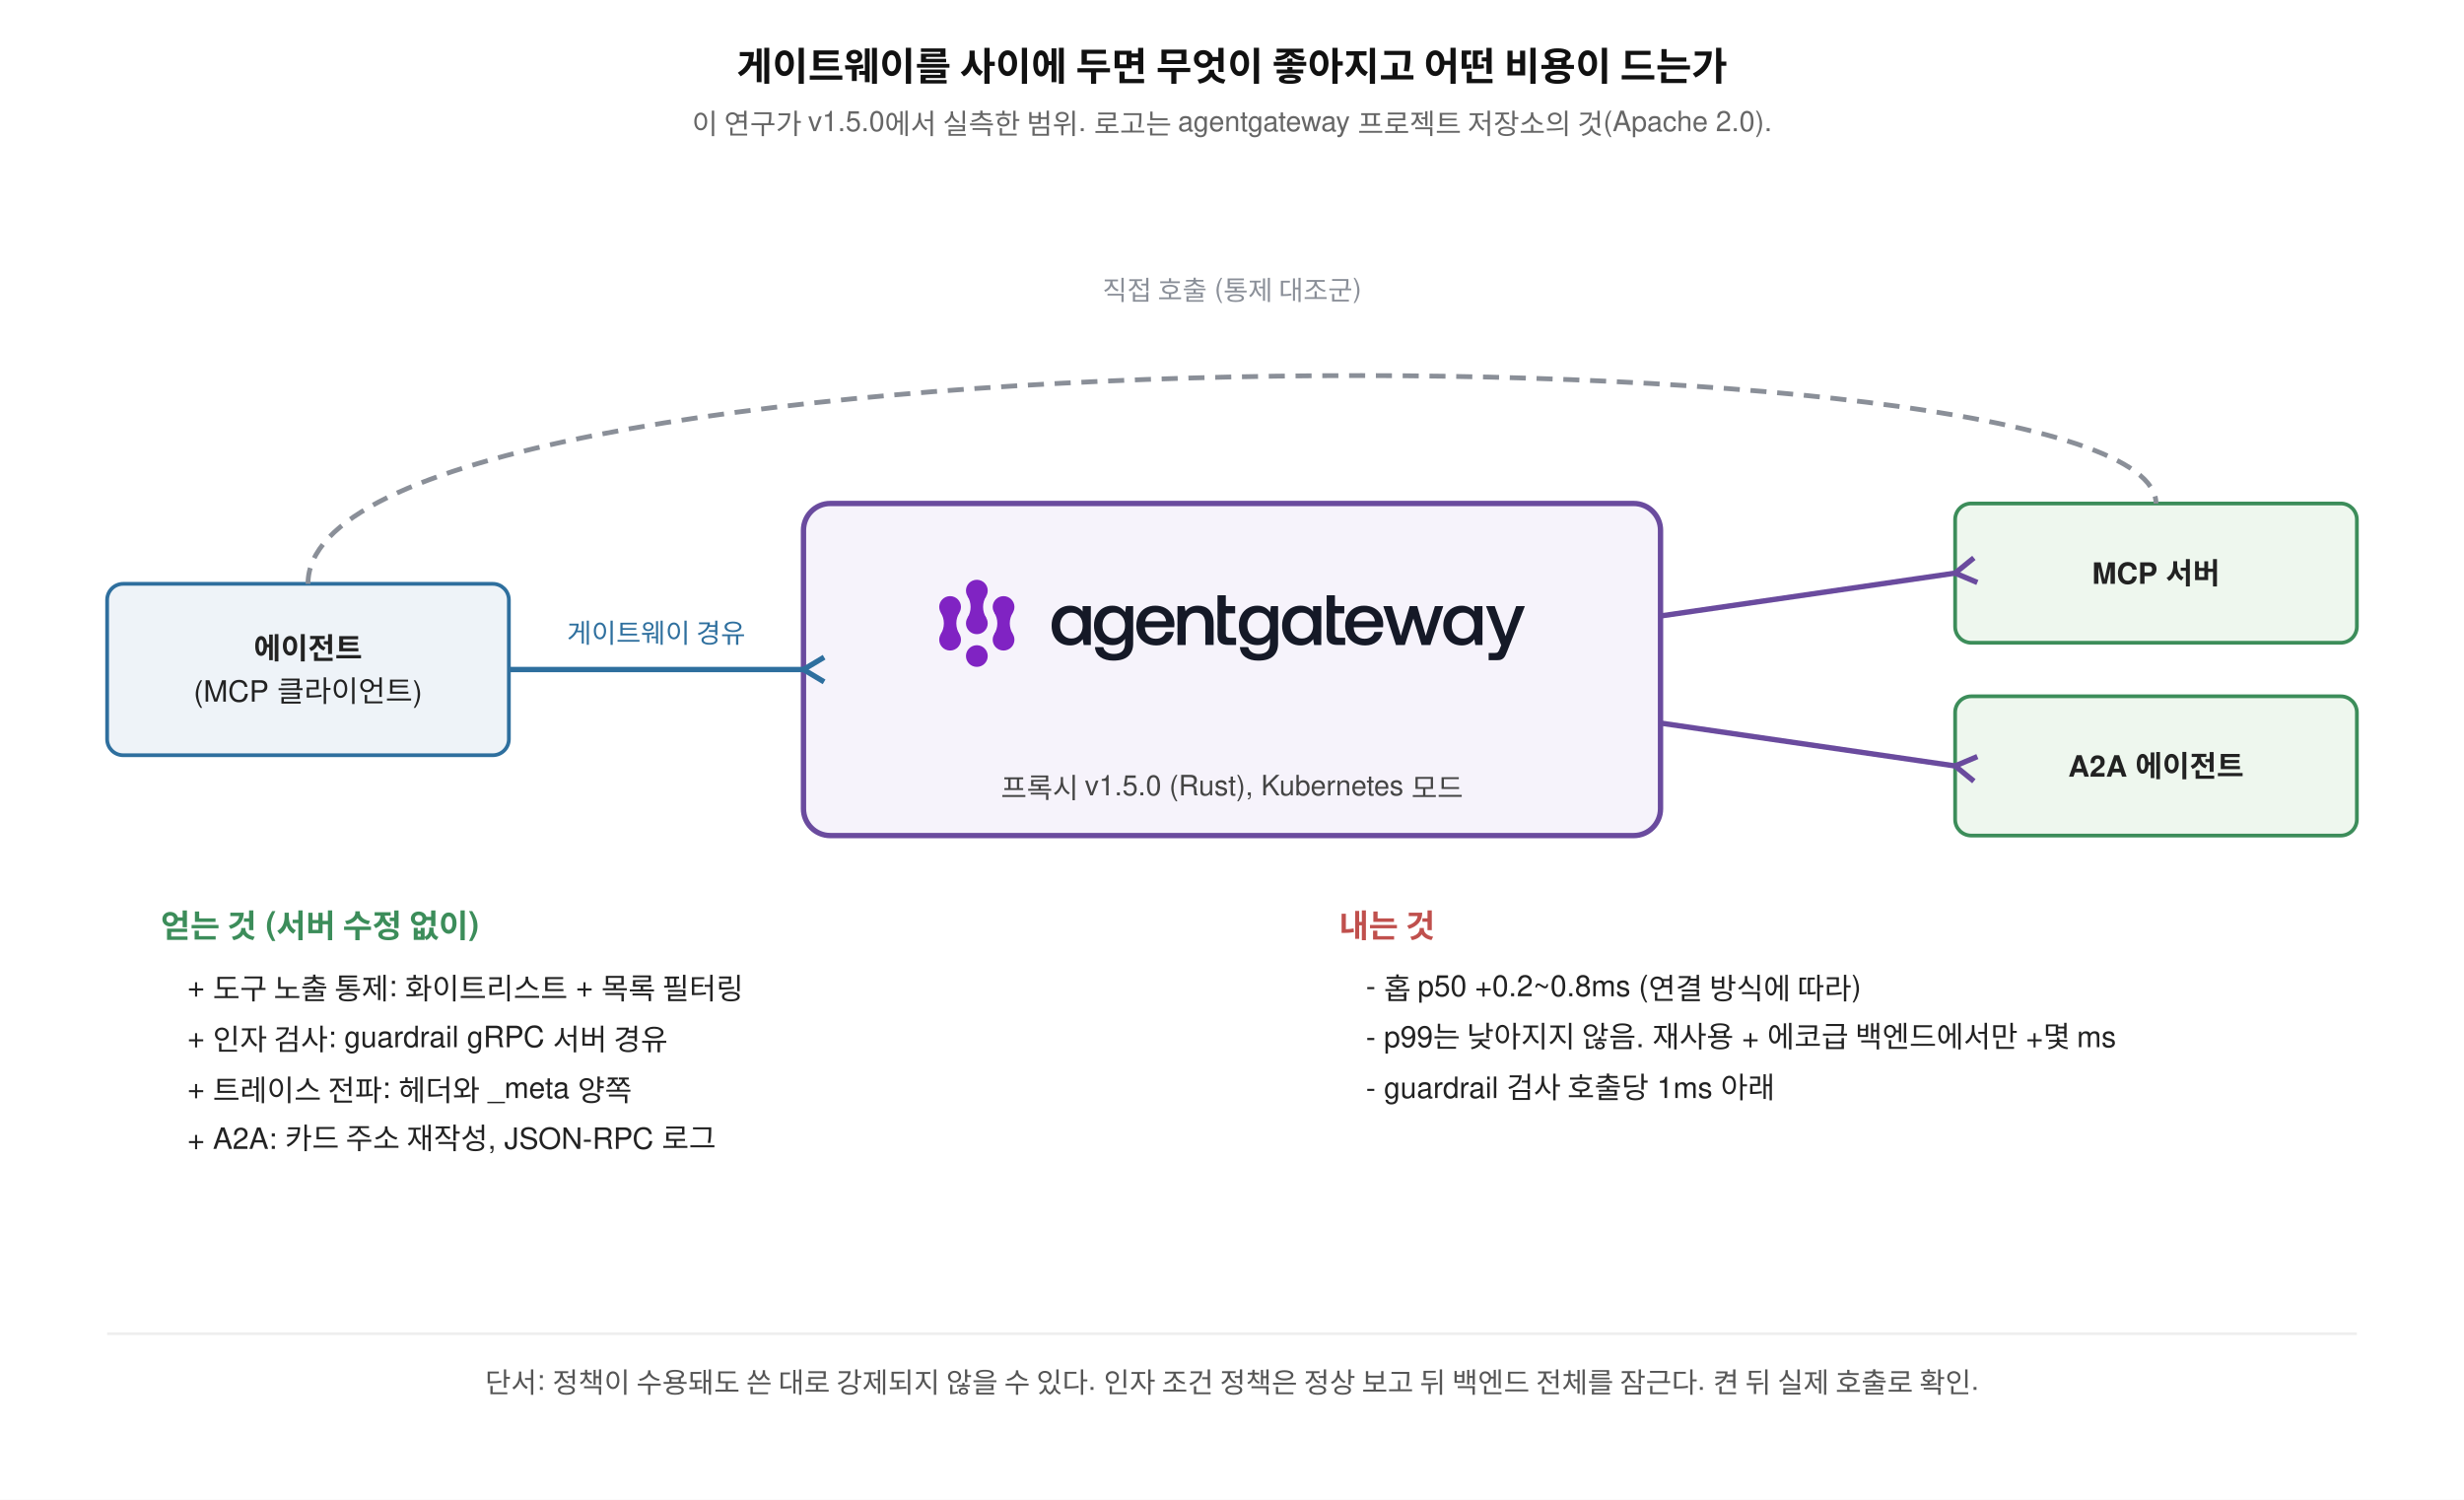
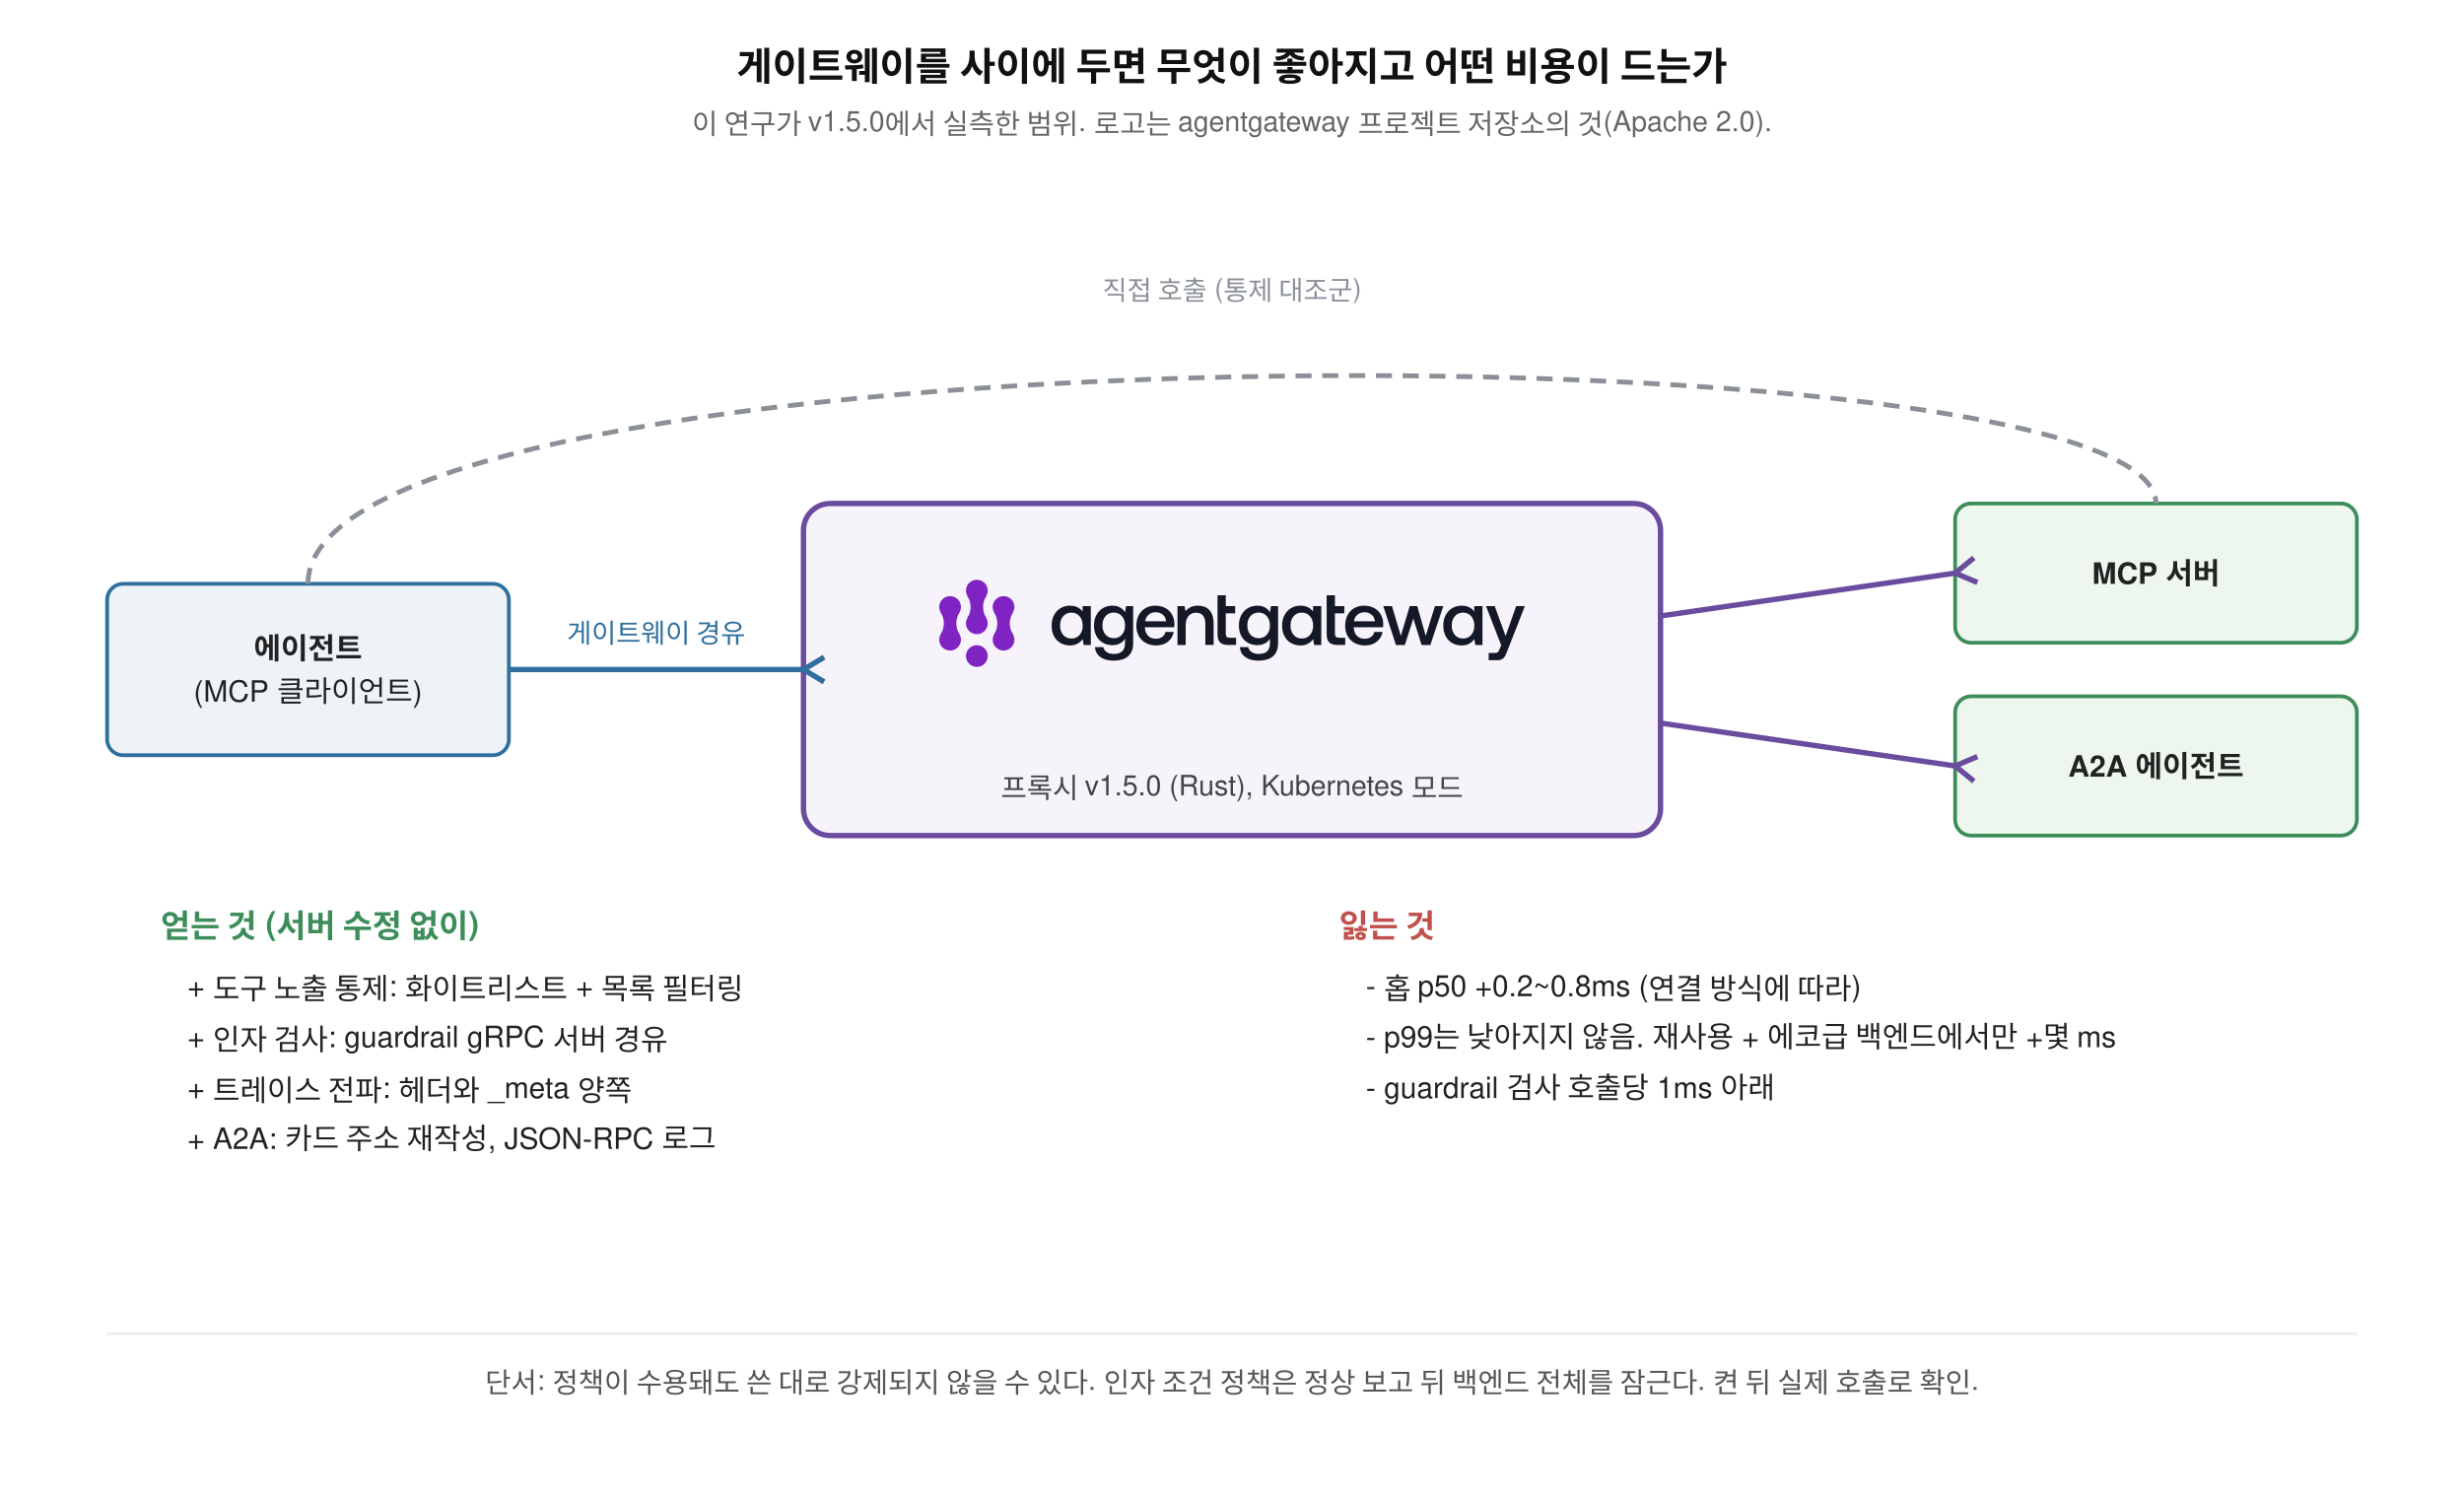
<svg xmlns="http://www.w3.org/2000/svg" viewBox="0 0 920 560" font-family="Helvetica, Arial, sans-serif">
  <rect width="920" height="560" fill="white" />
  <text x="460.0" y="30" font-size="14.5" fill="#111" text-anchor="middle" font-weight="bold">게이트웨이를 사이에 두면 무엇이 좋아지고 어떤 비용이 드는가</text>
  <text x="460.0" y="50" font-size="10.5" fill="#666" text-anchor="middle">이 연구가 v1.5.0에서 실측한 범위. 로고는 agentgateway 프로젝트 저장소의 것(Apache 2.0).</text>
  <rect x="40" y="218" width="150" height="64" rx="6" fill="#eef3f8" stroke="#2e6f9e" stroke-width="1.4" />
  <text x="115.0" y="246.0" font-size="11" fill="#222" text-anchor="middle" font-weight="bold">에이전트</text>
  <text x="115.0" y="262.0" font-size="11" fill="#222" text-anchor="middle">(MCP 클라이언트)</text>
  <rect x="300" y="188" width="320" height="124" rx="10" fill="#f6f3fb" stroke="#6a4b9e" stroke-width="2" />
  <svg x="330" y="202" width="260" height="61.5" viewBox="0 0 4496 1064">
    <path d="M599.762 390.683C638.586 390.683 670.059 359.333 670.059 320.66C670.059 281.988 638.586 250.638 599.762 250.638C560.938 250.638 529.465 281.988 529.465 320.66C529.465 359.333 560.938 390.683 599.762 390.683Z" fill="#8023C3" />
    <path d="M599.762 602.121C638.586 602.121 670.059 570.77 670.059 532.098C670.059 493.425 638.586 462.075 599.762 462.075C560.938 462.075 529.465 493.425 529.465 532.098C529.465 570.77 560.938 602.121 599.762 602.121Z" fill="#8023C3" />
    <path d="M640.011 426.282C640.011 401.051 647.276 377.384 659.647 357.238L599.757 320.466L539.867 357.238C552.238 377.384 559.503 400.855 559.503 426.282C559.503 451.709 552.238 475.181 539.867 495.327L599.757 532.099L659.647 495.327C647.276 475.181 640.011 451.709 640.011 426.282Z" fill="#8023C3" />
    <path d="M772.356 496.303C811.18 496.303 842.653 464.953 842.653 426.28C842.653 387.608 811.18 356.258 772.356 356.258C733.532 356.258 702.059 387.608 702.059 426.28C702.059 464.953 733.532 496.303 772.356 496.303Z" fill="#8023C3" />
    <path d="M772.356 707.741C811.18 707.741 842.653 676.391 842.653 637.718C842.653 599.046 811.18 567.695 772.356 567.695C733.532 567.695 702.059 599.046 702.059 637.718C702.059 676.391 733.532 707.741 772.356 707.741Z" fill="#8023C3" />
    <path d="M812.605 532.098C812.605 506.866 819.87 483.199 832.241 463.053L772.351 426.281L712.461 463.053C724.832 483.199 732.097 506.67 732.097 532.098C732.097 557.525 724.832 580.996 712.461 601.142L772.351 637.914L832.241 601.142C819.87 580.996 812.605 557.525 812.605 532.098Z" fill="#8023C3" />
    <path d="M426.961 496.303C465.785 496.303 497.258 464.953 497.258 426.28C497.258 387.608 465.785 356.258 426.961 356.258C388.137 356.258 356.664 387.608 356.664 426.28C356.664 464.953 388.137 496.303 426.961 496.303Z" fill="#8023C3" />
    <path d="M426.961 707.739C465.785 707.739 497.258 676.389 497.258 637.716C497.258 599.044 465.785 567.693 426.961 567.693C388.137 567.693 356.664 599.044 356.664 637.716C356.664 676.389 388.137 707.739 426.961 707.739Z" fill="#8023C3" />
    <path d="M467.21 532.096C467.21 506.864 474.476 483.197 486.846 463.051L426.956 426.279L367.066 463.051C379.437 483.197 386.702 506.668 386.702 532.096C386.702 557.523 379.437 580.994 367.066 601.14L426.956 637.912L486.846 601.14C474.476 580.994 467.21 557.523 467.21 532.096Z" fill="#8023C3" />
    <path d="M599.762 813.362C638.586 813.362 670.059 782.012 670.059 743.339C670.059 704.667 638.586 673.316 599.762 673.316C560.938 673.316 529.465 704.667 529.465 743.339C529.465 782.012 560.938 813.362 599.762 813.362Z" fill="#8023C3" />
    <path d="M1335.95 420.861V671.833H1289.85L1283.46 634.09C1263.53 661.283 1236.17 674.804 1201.52 674.804C1178.62 674.804 1158.25 669.604 1140.25 659.351C1122.26 649.098 1108.13 634.239 1098.02 614.773C1087.91 595.308 1082.85 572.573 1082.85 546.421C1082.85 520.269 1088.06 498.426 1098.32 478.961C1108.58 459.495 1122.71 444.488 1140.7 433.789C1158.69 423.239 1178.92 417.89 1201.52 417.89C1219.81 417.89 1235.87 421.307 1249.55 427.994C1263.23 434.68 1274.39 443.893 1282.86 455.632V420.861H1335.8H1335.95ZM1210.44 630.078C1232.3 630.078 1250 622.352 1263.38 607.047C1276.77 591.742 1283.46 571.682 1283.46 547.313C1283.46 522.944 1276.77 501.844 1263.38 486.242C1250 470.788 1232.3 462.913 1210.44 462.913C1188.58 462.913 1170.89 470.64 1157.5 486.242C1144.12 501.695 1137.43 521.755 1137.43 546.273C1137.43 570.79 1144.12 591.296 1157.5 606.749C1170.89 622.203 1188.58 630.078 1210.44 630.078Z" fill="#151927" />
    <path d="M2824.68 420.861V671.833H2778.58L2772.18 634.09C2752.25 661.283 2724.89 674.804 2690.24 674.804C2667.34 674.804 2646.97 669.604 2628.98 659.351C2610.98 649.098 2596.85 634.239 2586.74 614.773C2576.63 595.308 2571.57 572.573 2571.57 546.421C2571.57 520.269 2576.78 498.426 2587.04 478.961C2597.3 459.495 2611.43 444.488 2629.42 433.789C2647.42 423.239 2667.64 417.89 2690.24 417.89C2708.53 417.89 2724.6 421.307 2738.28 427.994C2751.96 434.68 2763.11 443.893 2771.59 455.632V420.861H2824.53H2824.68ZM2699.02 630.078C2720.88 630.078 2738.57 622.352 2751.96 607.047C2765.34 591.742 2772.03 571.682 2772.03 547.313C2772.03 522.944 2765.34 501.844 2751.96 486.242C2738.57 470.788 2720.88 462.913 2699.02 462.913C2677.16 462.913 2659.46 470.64 2646.08 486.242C2632.69 501.695 2626 521.755 2626 546.273C2626 570.79 2632.69 591.296 2646.08 606.749C2659.46 622.203 2677.16 630.078 2699.02 630.078Z" fill="#151927" />
    <path d="M3865.93 420.861V671.833H3819.83L3813.44 634.09C3793.51 661.283 3766.15 674.804 3731.5 674.804C3708.6 674.804 3688.22 669.604 3670.23 659.351C3652.24 649.098 3638.11 634.239 3628 614.773C3617.88 595.308 3612.83 572.573 3612.83 546.421C3612.83 520.269 3618.03 498.426 3628.29 478.961C3638.55 459.495 3652.68 444.488 3670.68 433.789C3688.67 423.239 3708.89 417.89 3731.5 417.89C3749.79 417.89 3765.85 421.307 3779.53 427.994C3793.21 434.68 3804.36 443.893 3812.84 455.632V420.861H3865.78H3865.93ZM3740.42 630.078C3762.28 630.078 3779.98 622.352 3793.36 607.047C3806.74 591.742 3813.44 571.682 3813.44 547.313C3813.44 522.944 3806.74 501.844 3793.36 486.242C3779.98 470.788 3762.28 462.913 3740.42 462.913C3718.56 462.913 3700.86 470.64 3687.48 486.242C3674.1 501.695 3667.4 521.755 3667.4 546.273C3667.4 570.79 3674.1 591.296 3687.48 606.749C3700.86 622.203 3718.56 630.078 3740.42 630.078Z" fill="#151927" />
    <path d="M1609.58 420.861V661.58C1609.58 696.945 1599.17 724.285 1578.2 743.751C1557.23 763.216 1524.96 772.875 1481.09 772.875C1447.04 772.875 1419.38 765.297 1398.11 750.14C1376.85 734.984 1365.1 713.438 1362.72 685.652H1416.7C1419.98 699.768 1427.56 710.615 1439.31 718.193C1451.06 725.92 1466.22 729.783 1484.96 729.783C1532.99 729.783 1557.08 706.454 1557.08 659.648V631.713C1538.79 659.202 1511.43 672.873 1475.15 672.873C1452.24 672.873 1431.87 667.672 1413.88 657.419C1395.88 647.166 1381.76 632.456 1371.64 613.288C1361.53 594.119 1356.48 571.533 1356.48 545.381C1356.48 519.229 1361.68 497.98 1371.94 478.664C1382.2 459.347 1396.33 444.488 1414.32 433.789C1432.32 423.239 1452.54 417.89 1475.15 417.89C1494.18 417.89 1510.54 421.604 1524.22 429.183C1537.9 436.761 1549.05 447.014 1557.53 460.09L1563.48 420.861H1609.58ZM1484.07 628.147C1505.93 628.147 1523.62 620.568 1537.01 605.412C1550.39 590.256 1557.08 570.493 1557.08 546.273C1557.08 522.052 1550.39 501.25 1537.01 485.796C1523.62 470.342 1505.93 462.467 1484.07 462.467C1462.21 462.467 1444.51 470.194 1431.13 485.499C1417.74 500.804 1411.05 520.864 1411.05 545.233C1411.05 569.602 1417.74 589.661 1431.13 604.966C1444.51 620.271 1462.21 627.998 1484.07 627.998V628.147Z" fill="#151927" />
    <path d="M1630.25 546.867C1630.25 521.012 1635.45 498.426 1645.71 478.961C1655.97 459.495 1670.4 444.488 1688.84 433.789C1707.28 423.239 1728.54 417.89 1752.34 417.89C1776.13 417.89 1797.84 422.793 1816.28 432.6C1834.72 442.407 1849.29 456.375 1860 474.206C1870.56 492.185 1876.06 513.285 1876.36 537.506C1876.36 544.044 1875.91 550.73 1874.87 557.566H1685.57V560.538C1686.9 582.38 1693.75 599.766 1706.09 612.545C1718.58 625.323 1735.09 631.713 1755.61 631.713C1771.97 631.713 1785.65 627.849 1796.8 620.123C1807.95 612.396 1815.24 601.549 1818.81 587.581H1871.75C1867.14 613.139 1854.8 633.942 1834.72 650.287C1814.65 666.632 1789.51 674.804 1759.47 674.804C1733.3 674.804 1710.55 669.455 1691.07 658.905C1671.59 648.355 1656.57 633.347 1645.86 614.03C1635.3 594.714 1629.95 572.425 1629.95 546.867H1630.25ZM1822.53 518.783C1820.3 500.507 1813.01 486.242 1800.67 475.84C1788.47 465.588 1773.01 460.387 1754.27 460.387C1736.87 460.387 1722 465.736 1709.36 476.286C1696.72 486.836 1689.43 501.101 1687.5 518.635H1822.38L1822.53 518.783Z" fill="#151927" />
    <path d="M1895.69 420.861H1941.79L1947.74 453.7C1966.77 429.777 1993.54 417.89 2028.19 417.89C2042.91 417.89 2056.45 420.119 2068.94 424.576C2081.28 429.034 2092.14 435.869 2101.06 445.379C2110.13 454.889 2116.97 466.925 2121.88 481.338C2126.78 495.752 2129.31 513.285 2129.31 533.494V671.684H2075.78V536.466C2075.78 512.691 2070.72 494.414 2060.61 482.081C2050.5 469.6 2035.63 463.507 2016 463.507C1995.03 463.507 1978.67 470.788 1966.63 485.35C1954.73 499.912 1948.78 519.972 1948.78 545.381V671.833H1895.84V420.861H1895.69Z" fill="#151927" />
    <path d="M2154.45 420.862V350.727H2207.98V420.862H2268.36V467.371H2207.98V598.28C2207.98 608.087 2209.91 615.071 2213.93 619.083C2217.8 623.243 2224.49 625.175 2234 625.175H2274.3V671.684H2223.3C2199.36 671.684 2181.96 666.186 2171.1 655.339C2160.1 644.343 2154.59 627.107 2154.59 603.629V467.371" fill="#151927" />
    <path d="M2859.47 420.862V350.727H2913.01V420.862H2973.38V467.371H2913.01V598.28C2913.01 608.087 2914.94 615.071 2918.96 619.083C2922.82 623.243 2929.51 625.175 2939.03 625.175H2979.33V671.684H2928.32C2904.38 671.684 2886.98 666.186 2876.13 655.339C2865.12 644.343 2859.62 627.107 2859.62 603.629V467.371" fill="#151927" />
    <path d="M2545.7 420.861V661.58C2545.7 696.945 2535.29 724.285 2514.32 743.751C2493.35 763.216 2461.08 772.875 2417.21 772.875C2383.16 772.875 2355.5 765.297 2334.23 750.14C2312.97 734.984 2301.22 713.438 2298.84 685.652H2352.82C2356.09 699.768 2363.68 710.615 2375.42 718.193C2387.17 725.92 2402.34 729.783 2421.08 729.783C2469.11 729.783 2493.2 706.454 2493.2 659.648V631.713C2474.91 659.202 2447.55 672.873 2411.26 672.873C2388.36 672.873 2367.99 667.672 2350 657.419C2332 647.166 2317.87 632.456 2307.76 613.288C2297.65 594.119 2292.59 571.533 2292.59 545.381C2292.59 519.229 2297.8 497.98 2308.06 478.664C2318.32 459.347 2332.45 444.488 2350.44 433.789C2368.44 423.239 2388.66 417.89 2411.26 417.89C2430.3 417.89 2446.66 421.604 2460.34 429.183C2474.02 436.761 2485.17 447.014 2493.65 460.09L2499.6 420.861H2545.7ZM2420.04 628.147C2441.9 628.147 2459.59 620.568 2472.98 605.412C2486.36 590.256 2493.05 570.493 2493.05 546.273C2493.05 522.052 2486.36 501.25 2472.98 485.796C2459.59 470.342 2441.9 462.467 2420.04 462.467C2398.18 462.467 2380.48 470.194 2367.1 485.499C2353.71 500.804 2347.02 520.864 2347.02 545.233C2347.02 569.602 2353.71 589.661 2367.1 604.966C2380.48 620.271 2398.18 627.998 2420.04 627.998V628.147Z" fill="#151927" />
    <path d="M2979.03 546.867C2979.03 521.012 2984.24 498.426 2994.5 478.961C3004.76 459.495 3019.18 444.488 3037.62 433.789C3056.06 423.239 3077.33 417.89 3101.12 417.89C3124.91 417.89 3146.63 422.793 3165.07 432.6C3183.51 442.407 3198.08 456.375 3208.79 474.206C3219.34 492.185 3224.85 513.285 3225.14 537.506C3225.14 544.044 3224.7 550.73 3223.66 557.566H3034.35V560.538C3035.69 582.38 3042.53 599.766 3054.87 612.545C3067.36 625.323 3083.87 631.713 3104.39 631.713C3120.75 631.713 3134.43 627.849 3145.59 620.123C3156.74 612.396 3164.03 601.549 3167.59 587.581H3220.53C3215.92 613.139 3203.58 633.942 3183.51 650.287C3163.43 666.632 3138.3 674.804 3108.26 674.804C3082.09 674.804 3059.33 669.455 3039.85 658.905C3020.37 648.355 3005.35 633.347 2994.65 614.03C2984.09 594.714 2978.73 572.425 2978.73 546.867H2979.03ZM3171.31 518.783C3169.08 500.507 3161.79 486.242 3149.45 475.84C3137.26 465.588 3121.79 460.387 3103.05 460.387C3085.66 460.387 3070.78 465.736 3058.14 476.286C3045.5 486.836 3038.22 501.101 3036.28 518.635H3171.16L3171.31 518.783Z" fill="#151927" />
    <path d="M3225.3 420.861H3281.21L3338.61 612.99L3396.01 420.861H3444.64L3499.52 612.99L3558.85 420.861H3612.83L3529.41 671.832H3472.45L3419.51 501.249L3364.64 671.832L3307.24 672.278L3225.3 420.861Z" fill="#151927" />
    <path d="M3945.19 420.861L4015.38 614.476L4083.49 420.861H4139.85L4026.09 711.061C4021.78 721.908 4017.91 730.972 4014.34 738.55C4010.77 746.128 4006.61 752.072 4001.85 756.678C3997.09 761.285 3991.74 764.554 3985.64 766.782C3979.54 768.863 3971.96 769.903 3962.89 769.903H3905.93V723.394H3943.26C3948.17 723.394 3952.33 723.097 3955.75 722.354C3959.17 721.759 3962 720.422 3964.38 718.639C3966.61 716.856 3968.84 714.33 3970.77 711.061C3972.7 707.792 3974.64 703.334 3976.72 697.836L3986.98 673.764L3888.83 420.861H3945.19Z" fill="#151927" />
  </svg>
  <text x="460.0" y="298" font-size="10.5" fill="#444" text-anchor="middle">프록시 v1.5.0 (Rust), Kubernetes 모드</text>
  <rect x="730" y="188" width="150" height="52" rx="6" fill="#eef7ee" stroke="#3c8d5a" stroke-width="1.4" />
  <text x="805.0" y="218.0" font-size="11" fill="#222" text-anchor="middle" font-weight="bold">MCP 서버</text>
  <rect x="730" y="260" width="150" height="52" rx="6" fill="#eef7ee" stroke="#3c8d5a" stroke-width="1.4" />
  <text x="805.0" y="290.0" font-size="11" fill="#222" text-anchor="middle" font-weight="bold">A2A 에이전트</text>
  <line x1="190" y1="250" x2="300" y2="250" stroke="#2e6f9e" stroke-width="2" />
  <line x1="300" y1="250" x2="307.7" y2="245.4" stroke="#2e6f9e" stroke-width="2" />
  <line x1="300" y1="250" x2="307.7" y2="254.6" stroke="#2e6f9e" stroke-width="2" />
  <line x1="620" y1="230" x2="730" y2="214" stroke="#6a4b9e" stroke-width="2" />
  <line x1="730" y1="214" x2="737.0" y2="208.3" stroke="#6a4b9e" stroke-width="2" />
  <line x1="730" y1="214" x2="738.3" y2="217.5" stroke="#6a4b9e" stroke-width="2" />
  <line x1="620" y1="270" x2="730" y2="286" stroke="#6a4b9e" stroke-width="2" />
  <line x1="730" y1="286" x2="738.3" y2="282.5" stroke="#6a4b9e" stroke-width="2" />
  <line x1="730" y1="286" x2="737.0" y2="291.7" stroke="#6a4b9e" stroke-width="2" />
  <text x="245" y="240" font-size="10" fill="#2e6f9e" text-anchor="middle">게이트웨이 경유</text>
  <path d="M115,218 C115,120 805,120 805,188" fill="none" stroke="#8a8f98" stroke-width="1.8" stroke-dasharray="6,4" />
  <text x="460" y="112" font-size="10" fill="#8a8f98" text-anchor="middle">직접 호출 (통제 대조군)</text>
  <text x="60" y="350" font-size="12" fill="#3c8d5a" font-weight="bold">얻는 것 (서버 수정 없이)</text>
  <text x="70" y="372" font-size="11" fill="#222">+ 도구 노출 통제: 화이트리스트 + 목록 필터링</text>
  <text x="70" y="391" font-size="11" fill="#222">+ 인자 검사: guardrail gRPC 서버 경유</text>
  <text x="70" y="410" font-size="11" fill="#222">+ 트레이스 전파: 헤더와 _meta 양쪽</text>
  <text x="70" y="429" font-size="11" fill="#222">+ A2A: 카드 주소 재작성, JSON-RPC 로그</text>
-   <text x="500" y="350" font-size="12" fill="#c0504d" font-weight="bold">내는 것</text>
+   <text x="500" y="350" font-size="12" fill="#c0504d" font-weight="bold">잃는 것</text>
  <text x="510" y="372" font-size="11" fill="#222">- 홉 p50 +0.2~0.8ms (연결 방식에 따라)</text>
  <text x="510" y="391" font-size="11" fill="#222">- p99는 낮아지지 않음. 재사용 + 에코급 백엔드에서만 +몇 ms</text>
  <text x="510" y="410" font-size="11" fill="#222">- guardrail 검사 호출당 1ms 아래</text>
  <line x1="40" y1="498" x2="880" y2="498" stroke="#eee" />
  <text x="460.0" y="520" font-size="10.5" fill="#555" text-anchor="middle">단서: 정책이 수용돼도 쓴 대로 강제되지 않을 수 있다. 인자 조건 정책은 정상 보고 뒤 백엔드 전체를 잠근다. 켠 뒤 실제 호출로 확인.</text>
</svg>
